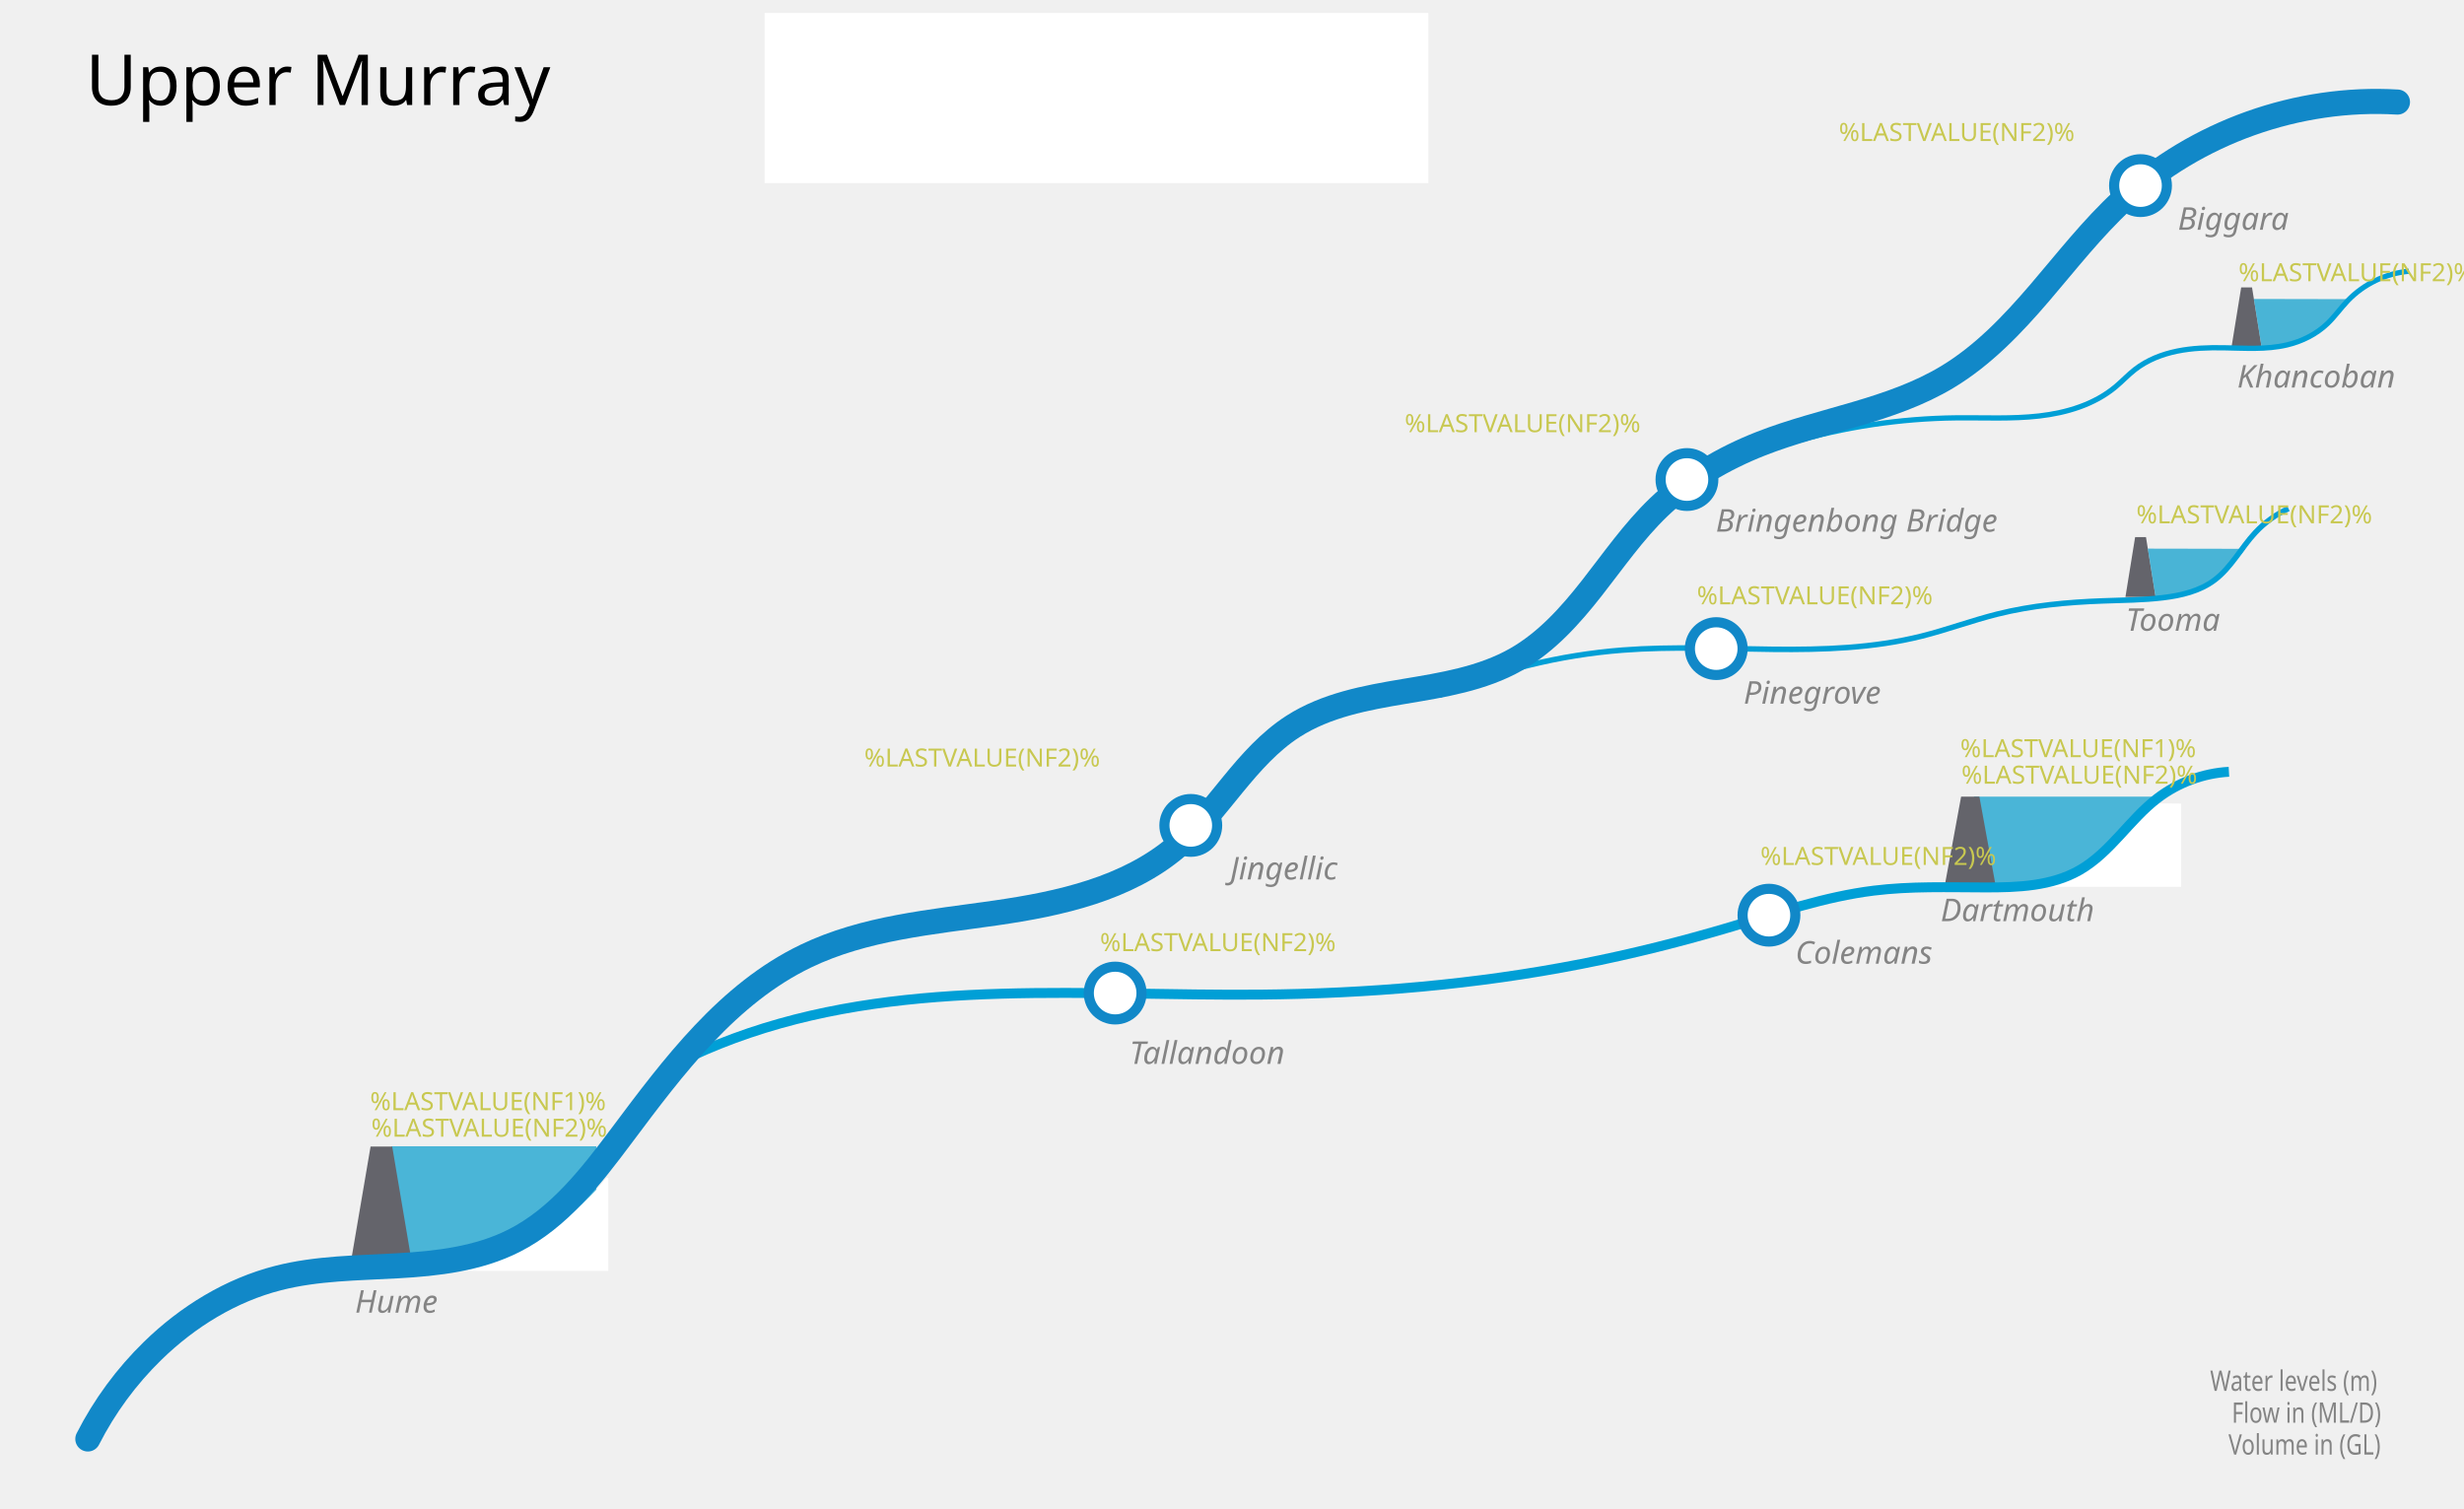
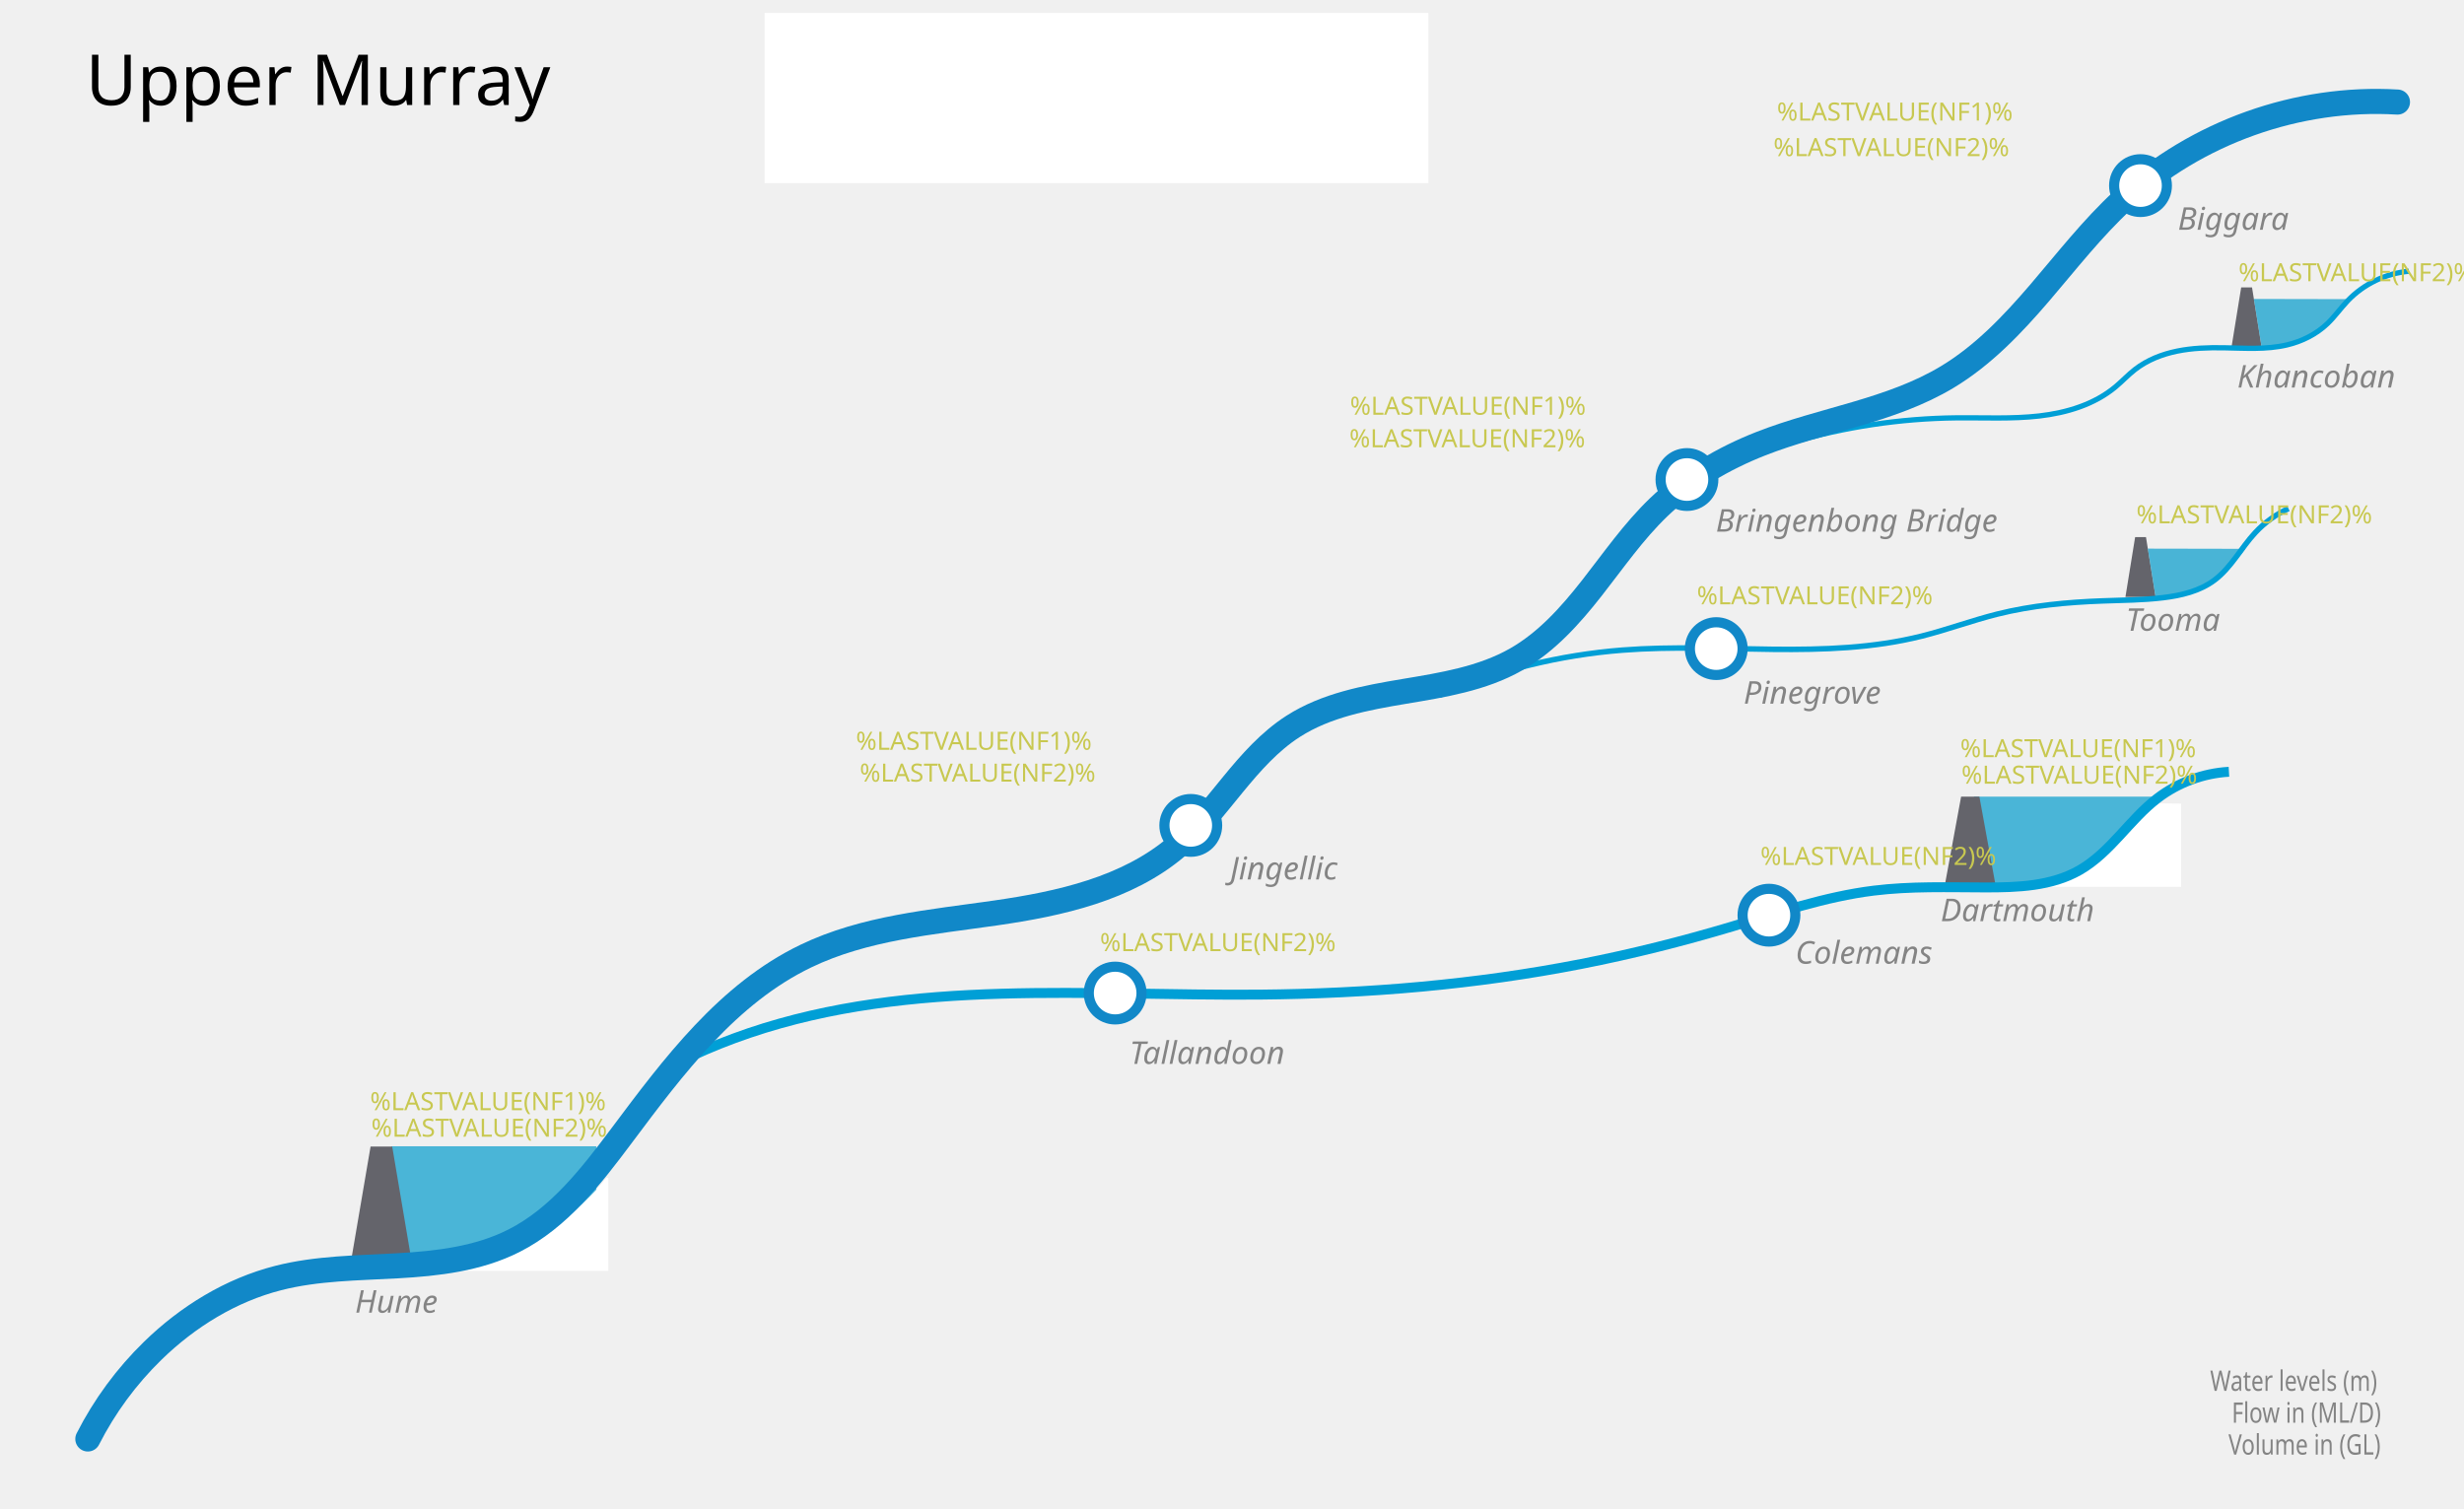
<svg xmlns="http://www.w3.org/2000/svg" xmlns:ns2="http://www.openswatchbook.org/uri/2009/osb" xmlns:xlink="http://www.w3.org/1999/xlink" x="0px" y="0px" width="980px" height="600px" viewBox="0 0 980 600" enable-background="new 0 0 980 600" id="svg3183" version="1.1">
  <defs id="defs3185">
    <linearGradient y2="254.353" x2="303.236" y1="254.353" x1="280.88" gradientUnits="userSpaceOnUse" id="linearGradient6307" xlink:href="#linearGradient6113-4-6" gradientTransform="matrix(1.118266,0,0,1.118266,355.9979,-26.47102)" />
    <linearGradient id="linearGradient6113-4-6" ns2:paint="solid">
      <stop style="stop-color:#ffffff;stop-opacity:1;" offset="0" id="stop6115-3-2" />
    </linearGradient>
    <linearGradient id="linearGradient6113-4-6-9" ns2:paint="solid">
      <stop style="stop-color:#ffffff;stop-opacity:1;" offset="0" id="stop6115-3-2-4" />
    </linearGradient>
    <linearGradient y2="254.353" x2="303.236" y1="254.353" x1="280.88" gradientUnits="userSpaceOnUse" id="linearGradient4166" xlink:href="#linearGradient6113-4-6-9" gradientTransform="matrix(1.118266,0,0,1.118266,344.3503,-93.7179)" />
    <linearGradient id="linearGradient6113-4-6-2" ns2:paint="solid">
      <stop style="stop-color:#ffffff;stop-opacity:1;" offset="0" id="stop6115-3-2-45" />
    </linearGradient>
    <linearGradient y2="254.353" x2="303.236" y1="254.353" x1="280.88" gradientUnits="userSpaceOnUse" id="linearGradient4213" xlink:href="#linearGradient6113-4-6-2" />
    <linearGradient id="linearGradient6113-4-6-9-3" ns2:paint="solid">
      <stop style="stop-color:#ffffff;stop-opacity:1;" offset="0" id="stop6115-3-2-4-2" />
    </linearGradient>
    <linearGradient y2="254.353" x2="303.236" y1="254.353" x1="280.88" gradientUnits="userSpaceOnUse" id="linearGradient4842" xlink:href="#linearGradient6113-4-6-9-3" />
    <linearGradient id="linearGradient6113-4-6-9-3-6" ns2:paint="solid">
      <stop style="stop-color:#ffffff;stop-opacity:1;" offset="0" id="stop6115-3-2-4-2-1" />
    </linearGradient>
    <linearGradient y2="254.353" x2="303.236" y1="254.353" x1="280.88" gradientUnits="userSpaceOnUse" id="linearGradient4904" xlink:href="#linearGradient6113-4-6-9-3-6" gradientTransform="matrix(1.118266,0,0,1.118266,116.9308,110.521)" />
    <linearGradient id="linearGradient6113-4-6-9-3-6-2" ns2:paint="solid">
      <stop style="stop-color:#ffffff;stop-opacity:1;" offset="0" id="stop6115-3-2-4-2-1-7" />
    </linearGradient>
    <linearGradient y2="254.353" x2="303.236" y1="254.353" x1="280.88" gradientUnits="userSpaceOnUse" id="linearGradient4935" xlink:href="#linearGradient6113-4-6-9-3-6-2" gradientTransform="matrix(1.118266,0,0,1.118266,35.96679,-251.3059)" />
    <linearGradient id="linearGradient6113-4-6-2-4" ns2:paint="solid">
      <stop style="stop-color:#ffffff;stop-opacity:1;" offset="0" id="stop6115-3-2-45-3" />
    </linearGradient>
    <linearGradient y2="254.353" x2="303.236" y1="254.353" x1="280.88" gradientUnits="userSpaceOnUse" id="linearGradient4966" xlink:href="#linearGradient6113-4-6-2-4" gradientTransform="matrix(1.118266,0,0,1.118266,147.0056,43.84168)" />
  </defs>
  <g id="layer1">
    <g id="TOOMSTO" transform="matrix(0.1911166,0,0,0.2216849,845.3448,213.6097)" style="stroke:none">
      <path style="fill:#64646b;stroke:none" id="path3071-7-9-2-2-1" d="M 20.161,0 42.741,0 62.738,107.398 0,107.398 20.161,0 z" stroke-miterlimit="3" height="107.398" width="62.738" />
      <path style="fill:#12a1ce;fill-opacity:0.747;stroke:none" id="path3073-4-4-1-7-4" d="m 470.479,141.505 16.145,86.715 c 41.736,-1.306 56.83,-4.392 65.993,-6.836 9.163,-2.444 27.993,-9.612 38.503,-15.765 10.51,-6.153 25.549,-15.069 35.614,-22.523 11.49,-8.509 34.252,-25.632 46.523,-41.248 l -202.778,-0.343" stroke-miterlimit="3" height="86.715" width="154.204" transform="translate(-423.8871,-120.8219)" />
    </g>
    <rect y="316.839" x="785.112" height="35" width="71.857" id="Dartmouth_Fill" style="fill:#12a1ce;fill-opacity:0.745;stroke:none" />
    <path width="62.738" height="107.398" stroke-miterlimit="3" d="m 779.989,316.833 7.268,0 6.436,35.277 -20.194,0 6.489,-35.277 z" id="path3071-7-9-2-2" style="fill:#64646b;stroke:none;stroke-miterlimit:3" />
    <g id="KHANSTO" transform="matrix(0.1911166,0,0,0.2216849,887.5236,114.3101)" style="stroke:none">
      <path style="fill:#64646b;stroke:none;stroke-miterlimit:3" id="path3071-7-9-2-2-1-7" d="M 20.161,0 42.741,0 62.738,107.398 0,107.398 20.161,0 Z" stroke-miterlimit="3" height="107.398" width="62.738" />
      <path style="fill:#12a1ce;fill-opacity:0.747;stroke:none;stroke-miterlimit:3" id="path3073-4-4-1-7-4-4" d="m 470.479,141.505 16.145,86.715 c 41.736,-1.306 56.83,-4.392 65.993,-6.836 9.163,-2.444 27.993,-9.612 38.503,-15.765 10.51,-6.153 25.549,-15.069 35.614,-22.523 11.49,-8.509 34.252,-25.632 46.523,-41.248 l -202.778,-0.343" stroke-miterlimit="3" height="86.715" width="154.204" transform="translate(-423.8871,-120.8219)" />
    </g>
    <path style="fill:none;stroke:#009fd6;stroke-width:2.093;stroke-linecap:butt;stroke-linejoin:round;stroke-miterlimit:4;stroke-dasharray:none;stroke-opacity:1" d="m 712.02,176.133 c 21.436,-6.347 43.755,-9.706 66.109,-9.948 10.983,-0.119 22.011,0.507 32.924,-0.743 10.913,-1.25 21.916,-4.548 30.347,-11.589 2.654,-2.217 5.018,-4.772 7.747,-6.897 4.86,-3.784 10.756,-6.085 16.791,-7.313 6.036,-1.229 12.235,-1.427 18.394,-1.328 8.46,0.136 17.049,0.812 25.282,-1.139 5.975,-1.415 11.667,-4.249 16.097,-8.5 2.924,-2.805 5.255,-6.167 8.056,-9.095 6.357,-6.642 15.168,-10.881 24.326,-11.701" id="Swampy_Plain_River" />
    <path style="fill:#ffffff;stroke:none" d="m 856.371,319.497 c -5.33,5.365 -7.944,8.33 -12.114,12.432 -3.166,3.114 -6.696,8.06 -10.396,10.811 -3.927,2.92 -6.884,5.015 -10.64,6.626 -2.741,1.175 -6.643,2.78 -18.555,3.34 l 62.826,0 0,-33.101 z" id="Hume_Fill-Mask-5" />
    <path style="fill:none;stroke:#009fd6;stroke-width:3.944;stroke-linecap:butt;stroke-linejoin:round;stroke-miterlimit:4;stroke-dasharray:none;stroke-opacity:1" d="m 274.74,420.122 c 7.571,-3.502 15.33,-6.601 23.231,-9.277 64.656,-21.902 134.925,-14.678 203.188,-15.276 42.874,-0.376 85.787,-3.959 127.861,-12.208 20.138,-3.948 40.063,-8.961 59.727,-14.829 18.633,-5.56 37.175,-11.919 56.472,-14.312 14.7,-1.823 29.574,-1.309 44.387,-1.275 12.867,0.029 26.355,-0.471 37.516,-6.874 6.113,-3.507 11.151,-8.591 15.933,-13.767 4.783,-5.176 9.433,-10.545 15.03,-14.826 8.146,-6.23 18.187,-9.949 28.426,-10.528" id="Mitta_Mitta_River" />
    <path style="fill:none;stroke:#009fd6;stroke-width:2.184;stroke-linecap:butt;stroke-linejoin:round;stroke-miterlimit:4;stroke-dasharray:none;stroke-opacity:1" d="m 572.399,276.57 c 23.107,-9.951 47.861,-16.064 72.943,-18.014 39.699,-3.086 80.407,4.117 119.027,-5.581 10.107,-2.538 19.905,-6.204 30.014,-8.736 13.674,-3.424 27.796,-4.741 41.883,-5.249 8.035,-0.29 16.095,-0.322 24.077,-1.287 7.198,-0.87 14.537,-2.602 20.35,-6.935 6.703,-4.996 10.608,-12.838 16.302,-18.958 3.722,-4 8.232,-7.265 13.194,-9.552" id="Tooma_River" />
    <rect y="455.887" x="155.739" height="45" width="81.465" id="Hume_Fill" style="fill:#12a1ce;fill-opacity:0.745;stroke:none" />
    <path width="62.738" height="107.398" stroke-miterlimit="3" d="m 147.387,456.006 8.602,0 7.618,45 -23.901,0 7.68,-45 z" id="path3071-7-9-7" style="fill:#64646b;stroke:none;stroke-miterlimit:3" />
    <path style="fill:#ffffff;stroke:none" d="m 241.135,468.471 c -4.95,6.561 -12.99,13.466 -17.185,17.006 -3.934,3.32 -9.807,7.291 -13.915,10.031 -4.108,2.74 -11.488,5.92 -15.069,7.008 -3.358,1.02 -8.854,2.289 -22.956,2.923 l 69.927,0 0,-36.969 -0.802,0 z" id="Hume_Fill-Mask" />
    <path style="fill:none;stroke:#1188c8;stroke-width:9.979;stroke-linecap:round;stroke-linejoin:miter;stroke-miterlimit:4;stroke-dasharray:none;stroke-opacity:1;marker-start:none" d="M 34.937,572.299 C 41.547,559.291 50.312,547.381 60.764,537.201 c 13.935,-13.572 31.071,-24.117 49.921,-28.92 15.415,-3.927 31.505,-3.966 47.387,-4.853 15.882,-0.887 32.123,-2.761 46.315,-9.947 17.987,-9.107 30.794,-25.719 42.87,-41.864 20.635,-27.588 42.227,-56.447 73.275,-71.378 23.346,-11.227 49.812,-13.449 75.453,-17.143 25.641,-3.694 52.241,-9.587 71.995,-26.347 8.503,-7.215 15.348,-16.14 22.42,-24.762 7.071,-8.623 14.569,-17.129 23.96,-23.143 13.076,-8.374 28.807,-11.303 44.122,-13.862 15.315,-2.559 31.047,-5.048 44.541,-12.73 12.067,-6.868 21.549,-17.458 30.115,-28.385 8.566,-10.927 16.507,-22.445 26.515,-32.069 11.579,-11.135 25.686,-19.455 40.64,-25.324 24.529,-9.626 51.674,-12.966 74.243,-26.566 14.211,-8.563 25.84,-20.772 36.638,-33.368 10.799,-12.596 21.006,-25.787 33.207,-37.031 29.187,-26.896 69.538,-41.281 109.157,-38.915" id="Upper_Murray" />
    <ellipse style="fill:url(#linearGradient6307);fill-opacity:1;stroke:#1188c8;stroke-width:4.026;stroke-linecap:round;stroke-linejoin:round;stroke-miterlimit:5;stroke-dasharray:none;stroke-opacity:1" id="401014_node" cx="682.597" cy="257.963" rx="10.487" ry="10.487" />
    <path style="fill:#000000;fill-opacity:0.7;stroke:#666666;stroke-width:2;overflow:hidden" d="m 407.725,12.504 h 22 22 22 22 a 5,5 0 0 1 5,5 v 7 7 7 7 a 5,5 0 0 1 -5,5 h -22 -22 -22 -22 a 5,5 0 0 1 -5,-5 l 0,-4 -10,-10 10,-10 0,-4 a 5,5 0 0 1 5,-5 z" id="path3557" />
    <ellipse style="fill:url(#linearGradient4166);fill-opacity:1;stroke:#1188c8;stroke-width:4.026;stroke-linecap:round;stroke-linejoin:round;stroke-miterlimit:5;stroke-dasharray:none;stroke-opacity:1" id="401549_node" cx="670.949" cy="190.717" rx="10.487" ry="10.487" />
    <circle style="fill:url(#linearGradient4213);fill-opacity:1;stroke:#1188c8;stroke-width:3.6;stroke-linecap:round;stroke-linejoin:round;stroke-miterlimit:5;stroke-dasharray:none;stroke-opacity:1" id="401012_node" transform="matrix(1.118266,0,0,1.118266,524.74,-210.6164)" cx="292.058" cy="254.353" r="9.378" />
    <ellipse style="fill:url(#linearGradient4904);fill-opacity:1;stroke:#1188c8;stroke-width:4.026;stroke-linecap:round;stroke-linejoin:round;stroke-miterlimit:5;stroke-dasharray:none;stroke-opacity:1" id="401204A_node" cx="443.53" cy="394.955" rx="10.487" ry="10.487" />
    <ellipse style="fill:url(#linearGradient4935);fill-opacity:1;stroke:#1188c8;stroke-width:4.026;stroke-linecap:round;stroke-linejoin:round;stroke-miterlimit:5;stroke-dasharray:none;stroke-opacity:1" id="403242C" cx="362.566" cy="33.129" rx="10.487" ry="10.487" />
    <ellipse style="fill:url(#linearGradient4966);fill-opacity:1;stroke:#1188c8;stroke-width:4.026;stroke-linecap:round;stroke-linejoin:round;stroke-miterlimit:5;stroke-dasharray:none;stroke-opacity:1" id="401201A_node" cx="473.605" cy="328.276" rx="10.487" ry="10.487" />
    <text xml:space="preserve" style="font-size:28px;font-style:normal;font-variant:normal;font-weight:normal;font-stretch:normal;text-align:start;line-height:125%;letter-spacing:0px;word-spacing:0px;writing-mode:lr-tb;text-anchor:start;fill:#000000;fill-opacity:1;stroke:none;font-family:Lucida Sans;-inkscape-font-specification:Lucida Sans" x="34.075" y="41.757" id="text6089">
      <tspan id="tspan6091" x="34.075" y="41.757">Upper Murray</tspan>
    </text>
    <circle style="fill:url(#linearGradient4842);fill-opacity:1;stroke:#1188c8;stroke-width:3.6;stroke-linecap:round;stroke-linejoin:round;stroke-miterlimit:5;stroke-dasharray:none;stroke-opacity:1" id="401211A_node" transform="matrix(1.118266,0,0,1.118266,376.9642,79.54905)" cx="292.058" cy="254.353" r="9.378" />
    <rect style="fill:#ffffff;fill-opacity:1;stroke:none;stroke-width:0.982;stroke-miterlimit:4;stroke-dasharray:none;stroke-opacity:1" id="rect4760" width="264.003" height="67.672" x="304.105" y="5.158" />
    <text xml:space="preserve" style="font-style:italic;font-variant:normal;font-weight:normal;font-stretch:normal;font-size:12.5px;line-height:100%;font-family:'Lucida Sans';-inkscape-font-specification:'Lucida Sans, Italic';text-align:start;letter-spacing:0px;word-spacing:0px;writing-mode:lr-tb;text-anchor:start;fill:#848484;fill-opacity:1;stroke:none;stroke-width:1px;stroke-linecap:butt;stroke-linejoin:miter;stroke-opacity:1" x="693.464" y="279.87" id="pinegrove">
      <tspan id="tspan4195" x="693.464" y="279.87">Pinegrove</tspan>
    </text>
    <text xml:space="preserve" style="font-style:italic;font-variant:normal;font-weight:normal;font-stretch:normal;font-size:12.5px;line-height:100%;font-family:'Lucida Sans';-inkscape-font-specification:'Lucida Sans, Italic';text-align:start;letter-spacing:0px;word-spacing:0px;writing-mode:lr-tb;text-anchor:start;fill:#848484;fill-opacity:1;stroke:none;stroke-width:1px;stroke-linecap:butt;stroke-linejoin:miter;stroke-opacity:1" x="489.256" y="349.774" id="text4193-5">
      <tspan id="tspan4195-3" x="489.256" y="349.774" Jingellic="">Jingellic</tspan>
    </text>
    <text xml:space="preserve" style="font-style:italic;font-variant:normal;font-weight:normal;font-stretch:normal;font-size:12.5px;line-height:100%;font-family:'Lucida Sans';-inkscape-font-specification:'Lucida Sans, Italic';text-align:start;letter-spacing:0px;word-spacing:0px;writing-mode:lr-tb;text-anchor:start;fill:#848484;fill-opacity:1;stroke:none;stroke-width:1px;stroke-linecap:butt;stroke-linejoin:miter;stroke-opacity:1" x="451.651" y="423.319" id="text4193-7" />
    <text xml:space="preserve" style="font-style:italic;font-variant:normal;font-weight:normal;font-stretch:normal;font-size:12.5px;line-height:100%;font-family:'Lucida Sans';-inkscape-font-specification:'Lucida Sans, Italic';text-align:start;letter-spacing:0px;word-spacing:0px;writing-mode:lr-tb;text-anchor:start;fill:#848484;fill-opacity:1;stroke:none;stroke-width:1px;stroke-linecap:butt;stroke-linejoin:miter;stroke-opacity:1" x="682.404" y="211.443" id="text4193-7-6">
      <tspan id="tspan4195-37-2" x="682.404" y="211.443">Bringenbong Bridge</tspan>
    </text>
    <text xml:space="preserve" style="font-style:italic;font-variant:normal;font-weight:normal;font-stretch:normal;font-size:12.5px;line-height:100%;font-family:'Lucida Sans';-inkscape-font-specification:'Lucida Sans, Italic';text-align:start;letter-spacing:0px;word-spacing:0px;writing-mode:lr-tb;text-anchor:start;fill:#848484;fill-opacity:1;stroke:none;stroke-width:1px;stroke-linecap:butt;stroke-linejoin:miter;stroke-opacity:1" x="714.053" y="383.265" id="colemans">
      <tspan id="tspan4195-37-8" x="714.053" y="383.265">Colemans</tspan>
    </text>
    <text xml:space="preserve" style="font-style:italic;font-variant:normal;font-weight:normal;font-stretch:normal;font-size:12.5px;line-height:100%;font-family:'Lucida Sans';-inkscape-font-specification:'Lucida Sans, Italic';text-align:start;letter-spacing:0px;word-spacing:0px;writing-mode:lr-tb;text-anchor:start;fill:#848484;fill-opacity:1;stroke:none;stroke-width:1px;stroke-linecap:butt;stroke-linejoin:miter;stroke-opacity:1" x="866.172" y="91.393" id="text4193-7-6-8">
      <tspan id="tspan4195-37-2-1" x="866.172" y="91.393">Biggara</tspan>
    </text>
    <text xml:space="preserve" style="font-style:italic;font-variant:normal;font-weight:normal;font-stretch:normal;font-size:12.5px;line-height:100%;font-family:'Lucida Sans';-inkscape-font-specification:'Lucida Sans, Italic';text-align:start;letter-spacing:0px;word-spacing:0px;writing-mode:lr-tb;text-anchor:start;fill:#848484;fill-opacity:1;stroke:none;stroke-width:1px;stroke-linecap:butt;stroke-linejoin:miter;stroke-opacity:1" x="889.794" y="154.136" id="text4193-1">
      <tspan id="tspan4195-4" x="889.794" y="154.136">Khancoban</tspan>
    </text>
    <text xml:space="preserve" style="font-style:italic;font-variant:normal;font-weight:normal;font-stretch:normal;font-size:12.5px;line-height:100%;font-family:'Lucida Sans';-inkscape-font-specification:'Lucida Sans, Italic';text-align:start;letter-spacing:0px;word-spacing:0px;writing-mode:lr-tb;text-anchor:start;fill:#848484;fill-opacity:1;stroke:none;stroke-width:1px;stroke-linecap:butt;stroke-linejoin:miter;stroke-opacity:1" x="845.471" y="250.883" id="tooma">
      <tspan id="tspan4195-4-2" x="845.471" y="250.883">Tooma</tspan>
    </text>
    <text xml:space="preserve" style="font-style:italic;font-variant:normal;font-weight:normal;font-stretch:normal;font-size:12.5px;line-height:100%;font-family:'Lucida Sans';-inkscape-font-specification:'Lucida Sans, Italic';text-align:start;letter-spacing:0px;word-spacing:0px;writing-mode:lr-tb;text-anchor:start;fill:#848484;fill-opacity:1;stroke:none;stroke-width:1px;stroke-linecap:butt;stroke-linejoin:miter;stroke-opacity:1" x="771.819" y="366.361" id="dartmouth">
      <tspan id="tspan4195-4-2-0" x="771.819" y="366.361">Dartmouth</tspan>
    </text>
    <text xml:space="preserve" style="font-style:italic;font-variant:normal;font-weight:normal;font-stretch:normal;font-size:12.5px;line-height:100%;font-family:'Lucida Sans';-inkscape-font-specification:'Lucida Sans, Italic';text-align:start;letter-spacing:0px;word-spacing:0px;writing-mode:lr-tb;text-anchor:start;fill:#848484;fill-opacity:1;stroke:none;stroke-width:1px;stroke-linecap:butt;stroke-linejoin:miter;stroke-opacity:1" x="141.184" y="522.074" id="hume">
      <tspan id="tspan4195-37-7" x="141.184" y="522.074">Hume</tspan>
    </text>
    <text id="tallandoon" x="449.251" y="423.127" style="font-style:italic;font-variant:normal;font-weight:normal;font-stretch:normal;font-size:12.5px;line-height:100%;font-family:'Lucida Sans';-inkscape-font-specification:'Lucida Sans, Italic';text-align:start;writing-mode:lr-tb;text-anchor:start;fill:#848484;fill-opacity:1">
      <tspan id="tspan5938" x="449.251" y="423.127">Tallandoon</tspan>
    </text>
    <g id="g4522">
      <text transform="scale(0.8891865,1.124623)" style="font-style:normal;font-variant:normal;font-weight:normal;font-stretch:normal;font-size:10px;line-height:100%;font-family:sans-serif;-inkscape-font-specification:'sans-serif, Normal';text-align:start;writing-mode:lr-tb;text-anchor:start;fill:#848484;fill-opacity:1" y="491.855" x="988.572" id="Notes-1">
        <tspan y="491.855" x="988.572" id="tspan4422">Water levels (m)</tspan>
      </text>
      <text transform="scale(0.8891865,1.124623)" style="font-style:normal;font-variant:normal;font-weight:normal;font-stretch:normal;font-size:10px;line-height:100%;font-family:sans-serif;-inkscape-font-specification:'sans-serif, Normal';text-align:start;writing-mode:lr-tb;text-anchor:start;fill:#848484;fill-opacity:1" y="503.126" x="998.26" id="Notes-1-7">
        <tspan y="503.126" x="998.26" id="tspan4444">Flow in (ML/D)</tspan>
      </text>
      <text transform="scale(0.8891865,1.124623)" style="font-style:normal;font-variant:normal;font-weight:normal;font-stretch:normal;font-size:10px;line-height:100%;font-family:sans-serif;-inkscape-font-specification:'sans-serif, Normal';text-align:start;writing-mode:lr-tb;text-anchor:start;fill:#848484;fill-opacity:1" y="514.398" x="996.776" id="Notes-1-7-7">
        <tspan id="tspan4464" x="996.776" y="514.398">Volume in (GL)</tspan>
      </text>
    </g>
    <text id="Tallandoon_Q" x="437.499" y="378.285" style="font-style:normal;font-variant:normal;font-weight:normal;font-stretch:normal;font-size:10px;line-height:100%;font-family:'Lucida Sans';-inkscape-font-specification:'Lucida Sans, Normal';text-align:start;writing-mode:lr-tb;text-anchor:start;fill:#c8c850;fill-opacity:1">
      <tspan id="tspan4427" x="437.499" y="378.285">%LASTVALUE(NF2)%</tspan>
    </text>
-     <text id="Jingellic_Q" x="437.556" y="304.866" style="font-style:normal;font-variant:normal;font-weight:normal;font-stretch:normal;font-size:10px;line-height:100%;font-family:'Lucida Sans';-inkscape-font-specification:'Lucida Sans, Normal';text-align:start;writing-mode:lr-tb;text-anchor:end;fill:#c8c850;fill-opacity:1">
-       <tspan id="tspan4427-4" x="437.556" y="304.866">%LASTVALUE(NF2)%</tspan>
+     <text id="Jingellic_Q" x="435.75" y="310.866" style="font-style:normal;font-variant:normal;font-weight:normal;font-stretch:normal;font-size:10px;line-height:100%;font-family:'Lucida Sans';-inkscape-font-specification:'Lucida Sans, Normal';text-align:start;writing-mode:lr-tb;text-anchor:end;fill:#c8c850;fill-opacity:1">
+       <tspan id="tspan4427-4" x="435.75" y="310.866">%LASTVALUE(NF2)%</tspan>
    </text>
    <text id="Hume_H" x="147.205" y="441.537" style="font-style:normal;font-variant:normal;font-weight:normal;font-stretch:normal;font-size:10px;line-height:100%;font-family:'Lucida Sans';-inkscape-font-specification:'Lucida Sans, Normal';text-align:start;writing-mode:lr-tb;text-anchor:start;fill:#c8c850;fill-opacity:1">
      <tspan y="441.537" x="147.205" id="tspan4474">%LASTVALUE(NF1)%</tspan>
    </text>
    <text id="Hume_V" x="147.672" y="452.074" style="font-style:normal;font-variant:normal;font-weight:normal;font-stretch:normal;font-size:10px;line-height:100%;font-family:'Lucida Sans';-inkscape-font-specification:'Lucida Sans, Normal';text-align:start;writing-mode:lr-tb;text-anchor:start;fill:#c8c850;fill-opacity:1">
      <tspan y="452.074" x="147.672" id="tspan4409">%LASTVALUE(NF2)%</tspan>
    </text>
    <text id="Dartmouth_H" x="779.647" y="301.145" style="font-style:normal;font-variant:normal;font-weight:normal;font-stretch:normal;font-size:10px;line-height:100%;font-family:'Lucida Sans';-inkscape-font-specification:'Lucida Sans, Normal';text-align:start;writing-mode:lr-tb;text-anchor:start;fill:#c8c850;fill-opacity:1">
      <tspan y="301.145" x="779.647" id="tspan4474-7">%LASTVALUE(NF1)%</tspan>
    </text>
    <text id="Dartmouth_V" x="780.115" y="311.682" style="font-style:normal;font-variant:normal;font-weight:normal;font-stretch:normal;font-size:10px;line-height:100%;font-family:'Lucida Sans';-inkscape-font-specification:'Lucida Sans, Normal';text-align:start;writing-mode:lr-tb;text-anchor:start;fill:#c8c850;fill-opacity:1">
      <tspan y="311.682" x="780.115" id="tspan4409-4">%LASTVALUE(NF2)%</tspan>
    </text>
    <text id="Tooma_V" x="849.696" y="208.136" style="font-style:normal;font-variant:normal;font-weight:normal;font-stretch:normal;font-size:10px;line-height:100%;font-family:'Lucida Sans';-inkscape-font-specification:'Lucida Sans, Normal';text-align:start;writing-mode:lr-tb;text-anchor:start;fill:#c8c850;fill-opacity:1">
      <tspan y="208.136" x="849.696" id="tspan4409-4-5">%LASTVALUE(NF2)%</tspan>
    </text>
    <text id="Khancoban_V" x="890.311" y="111.855" style="font-style:normal;font-variant:normal;font-weight:normal;font-stretch:normal;font-size:10px;line-height:100%;font-family:'Lucida Sans';-inkscape-font-specification:'Lucida Sans, Normal';text-align:start;writing-mode:lr-tb;text-anchor:start;fill:#c8c850;fill-opacity:1">
      <tspan y="111.855" x="890.311" id="tspan4409-4-5-7">%LASTVALUE(NF2)%</tspan>
    </text>
    <text id="Pinegrove_Q" x="674.907" y="240.343" style="font-style:normal;font-variant:normal;font-weight:normal;font-stretch:normal;font-size:10px;line-height:100%;font-family:'Lucida Sans';-inkscape-font-specification:'Lucida Sans, Normal';text-align:start;writing-mode:lr-tb;text-anchor:start;fill:#c8c850;fill-opacity:1">
      <tspan id="tspan4427-4-9" x="674.907" y="240.343">%LASTVALUE(NF2)%</tspan>
    </text>
-     <text id="Bringenbong_Q" x="652.494" y="171.878" style="font-style:normal;font-variant:normal;font-weight:normal;font-stretch:normal;font-size:10px;line-height:100%;font-family:'Lucida Sans';-inkscape-font-specification:'Lucida Sans, Normal';text-align:end;writing-mode:lr-tb;text-anchor:end;fill:#c8c850;fill-opacity:1">
-       <tspan id="tspan4427-4-9-2" x="652.494" y="171.878">%LASTVALUE(NF2)%</tspan>
+     <text id="Bringenbong_Q" x="630.494" y="177.878" style="font-style:normal;font-variant:normal;font-weight:normal;font-stretch:normal;font-size:10px;line-height:100%;font-family:'Lucida Sans';-inkscape-font-specification:'Lucida Sans, Normal';text-align:end;writing-mode:lr-tb;text-anchor:end;fill:#c8c850;fill-opacity:1">
+       <tspan id="tspan4427-4-9-2" x="630.494" y="177.878">%LASTVALUE(NF2)%</tspan>
    </text>
-     <text id="Biggara_Q" x="825.162" y="56.081" style="font-style:normal;font-variant:normal;font-weight:normal;font-stretch:normal;font-size:10px;line-height:100%;font-family:'Lucida Sans';-inkscape-font-specification:'Lucida Sans, Normal';text-align:end;writing-mode:lr-tb;text-anchor:end;fill:#c8c850;fill-opacity:1">
-       <tspan id="tspan4427-4-9-1" x="825.162" y="56.081">%LASTVALUE(NF2)%</tspan>
+     <text id="Biggara_Q" x="799.162" y="62.081" style="font-style:normal;font-variant:normal;font-weight:normal;font-stretch:normal;font-size:10px;line-height:100%;font-family:'Lucida Sans';-inkscape-font-specification:'Lucida Sans, Normal';text-align:end;writing-mode:lr-tb;text-anchor:end;fill:#c8c850;fill-opacity:1">
+       <tspan id="tspan4427-4-9-1" x="799.162" y="62.081">%LASTVALUE(NF2)%</tspan>
    </text>
    <text id="Colemans_Q" x="700.163" y="343.999" style="font-style:normal;font-variant:normal;font-weight:normal;font-stretch:normal;font-size:10px;line-height:100%;font-family:'Lucida Sans';-inkscape-font-specification:'Lucida Sans, Normal';text-align:start;writing-mode:lr-tb;text-anchor:start;fill:#c8c850;fill-opacity:1">
      <tspan id="tspan4427-4-9-0" x="700.163" y="343.999">%LASTVALUE(NF2)%</tspan>
    </text>
+     <text id="Jingellic_H" x="434.241" y="298.196" style="font-style:normal;font-variant:normal;font-weight:normal;font-stretch:normal;font-size:10px;line-height:100%;font-family:'Lucida Sans';-inkscape-font-specification:'Lucida Sans, Normal';text-align:end;writing-mode:lr-tb;text-anchor:end;fill:#c8c850;fill-opacity:1">
+       <tspan id="tspan4419" x="434.241" y="298.196">%LASTVALUE(NF1)%</tspan>
+     </text>
+     <text id="Bringenbong_H" x="630.749" y="164.946" style="font-style:normal;font-variant:normal;font-weight:normal;font-stretch:normal;font-size:10px;line-height:100%;font-family:'Lucida Sans';-inkscape-font-specification:'Lucida Sans, Normal';text-align:end;writing-mode:lr-tb;text-anchor:end;fill:#c8c850;fill-opacity:1">
+       <tspan id="tspan4419-9" x="630.749" y="164.946">%LASTVALUE(NF1)%</tspan>
+     </text>
+     <text id="Biggara_H" x="800.552" y="47.961" style="font-style:normal;font-variant:normal;font-weight:normal;font-stretch:normal;font-size:10px;line-height:100%;font-family:'Lucida Sans';-inkscape-font-specification:'Lucida Sans, Normal';text-align:end;writing-mode:lr-tb;text-anchor:end;fill:#c8c850;fill-opacity:1">
+       <tspan id="tspan4419-9-7" x="800.552" y="47.961">%LASTVALUE(NF1)%</tspan>
+     </text>
  </g>
</svg>
